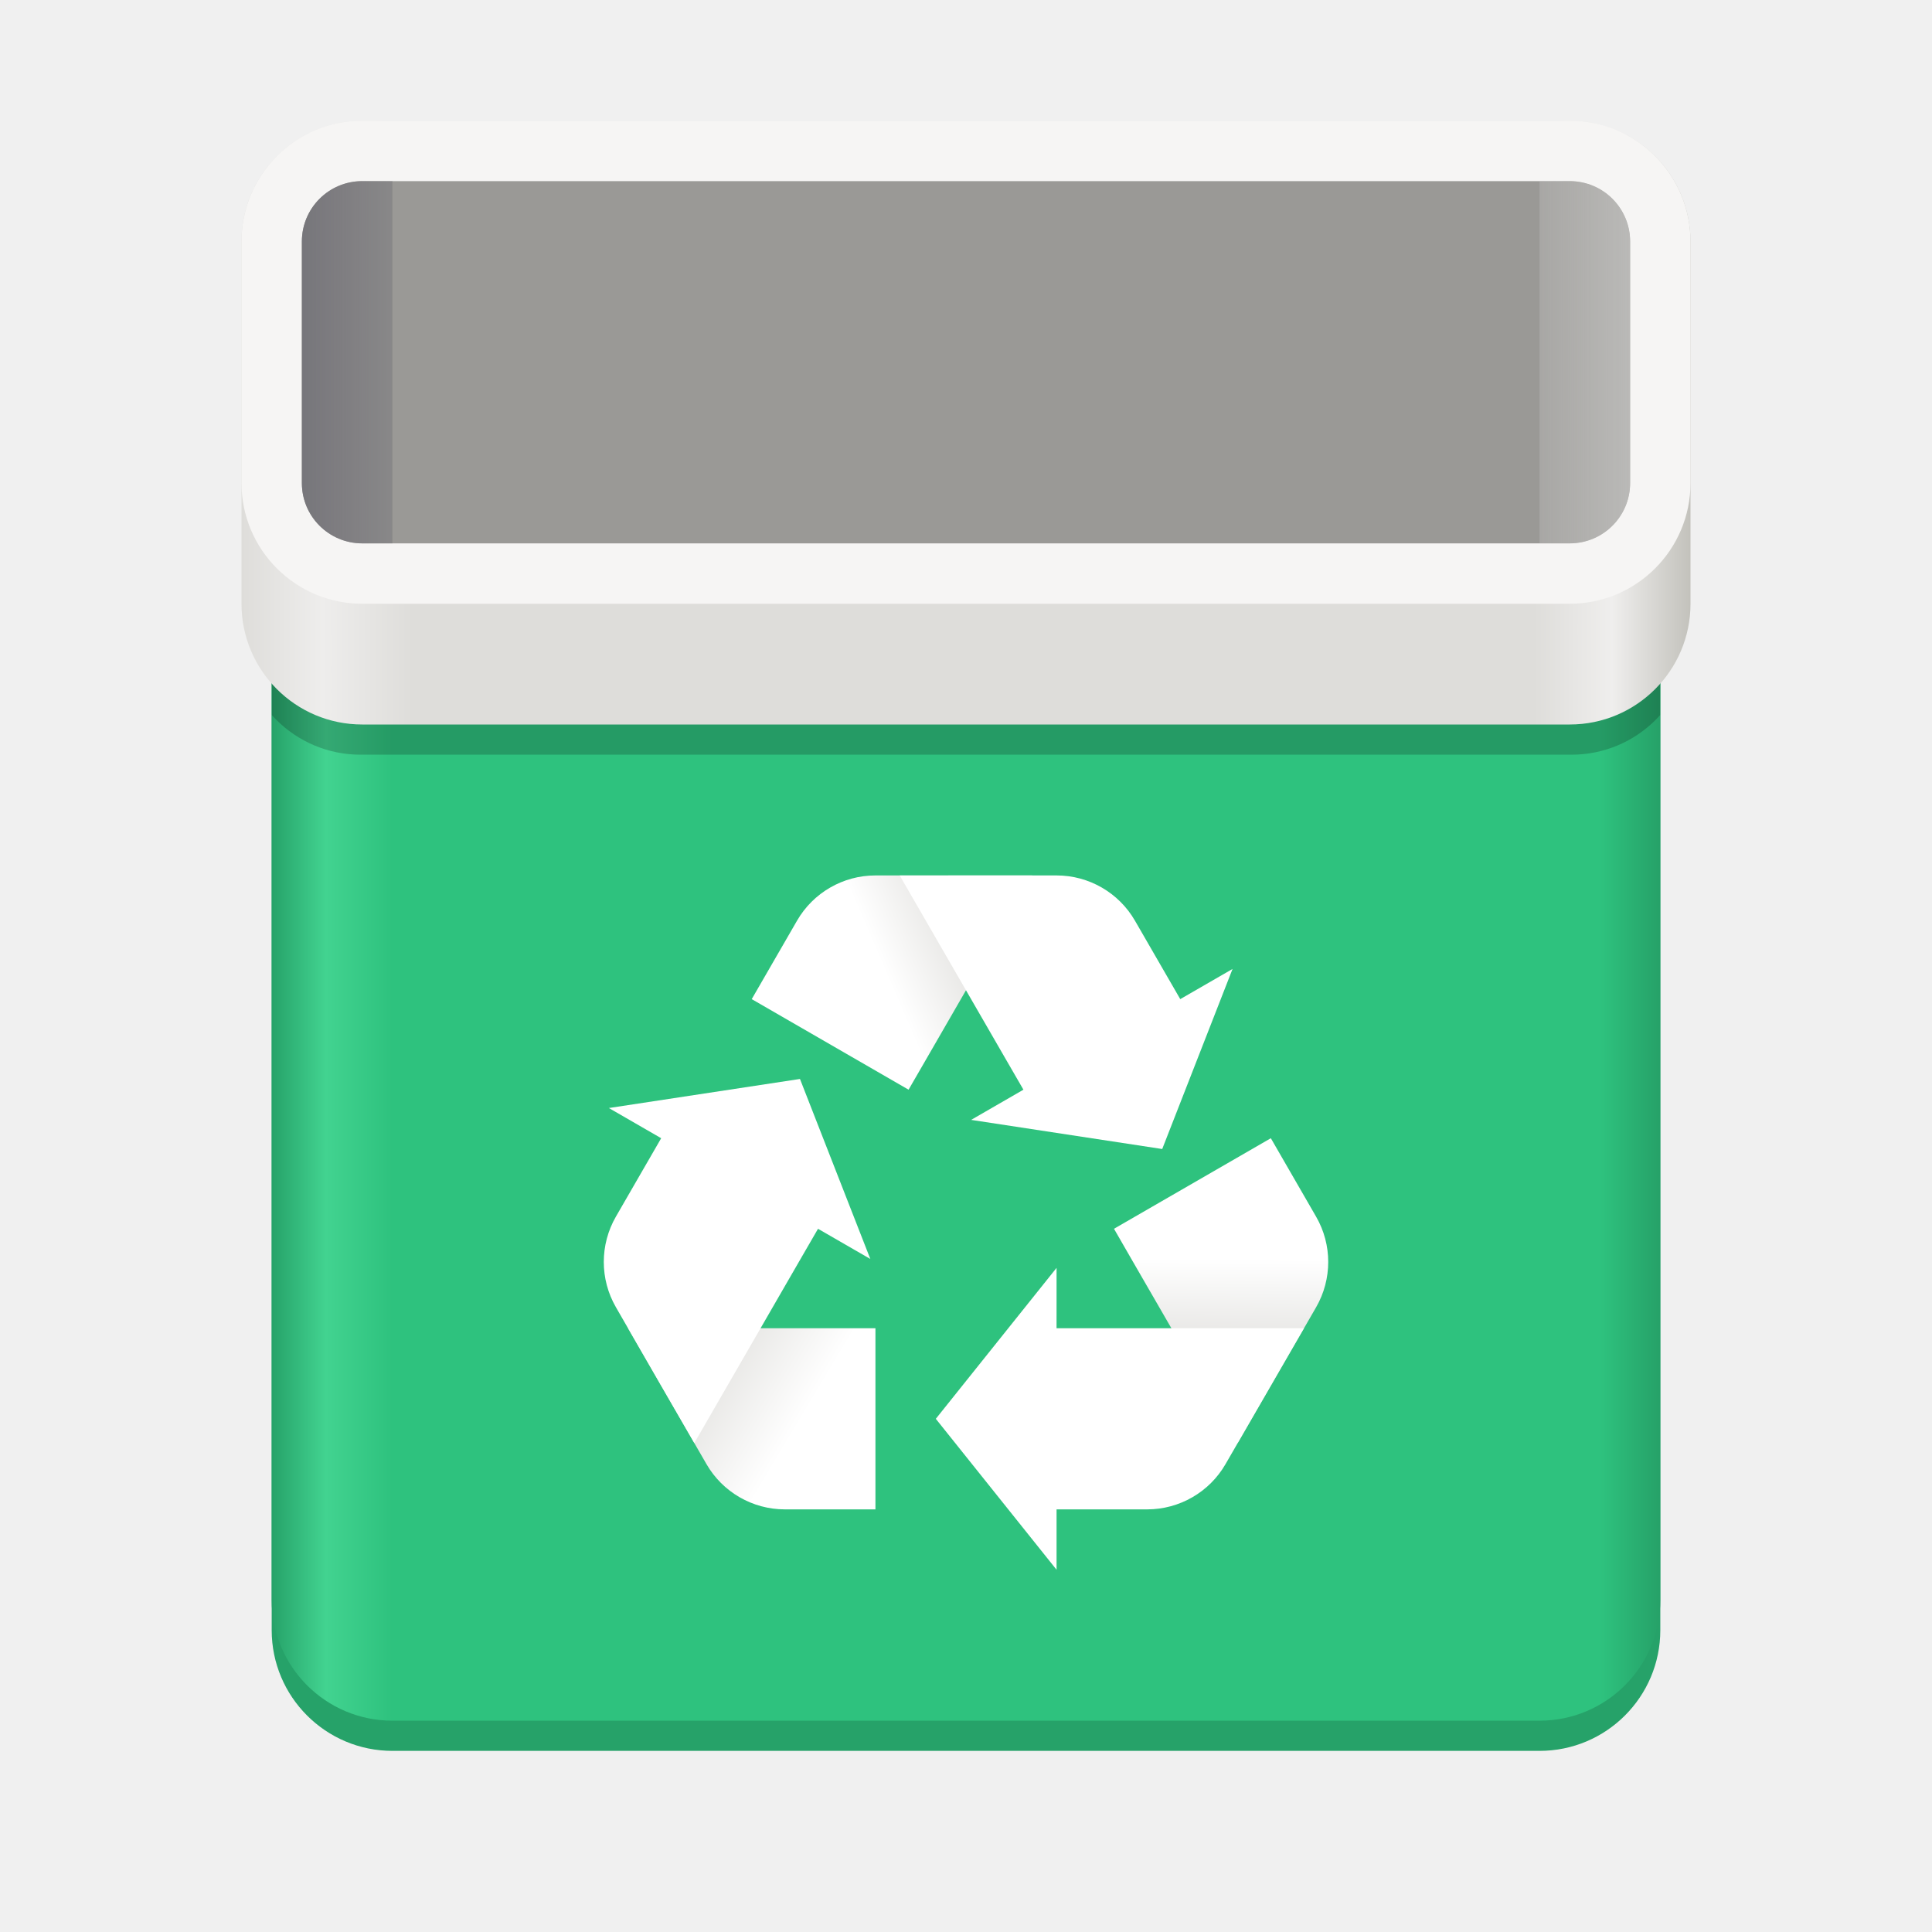
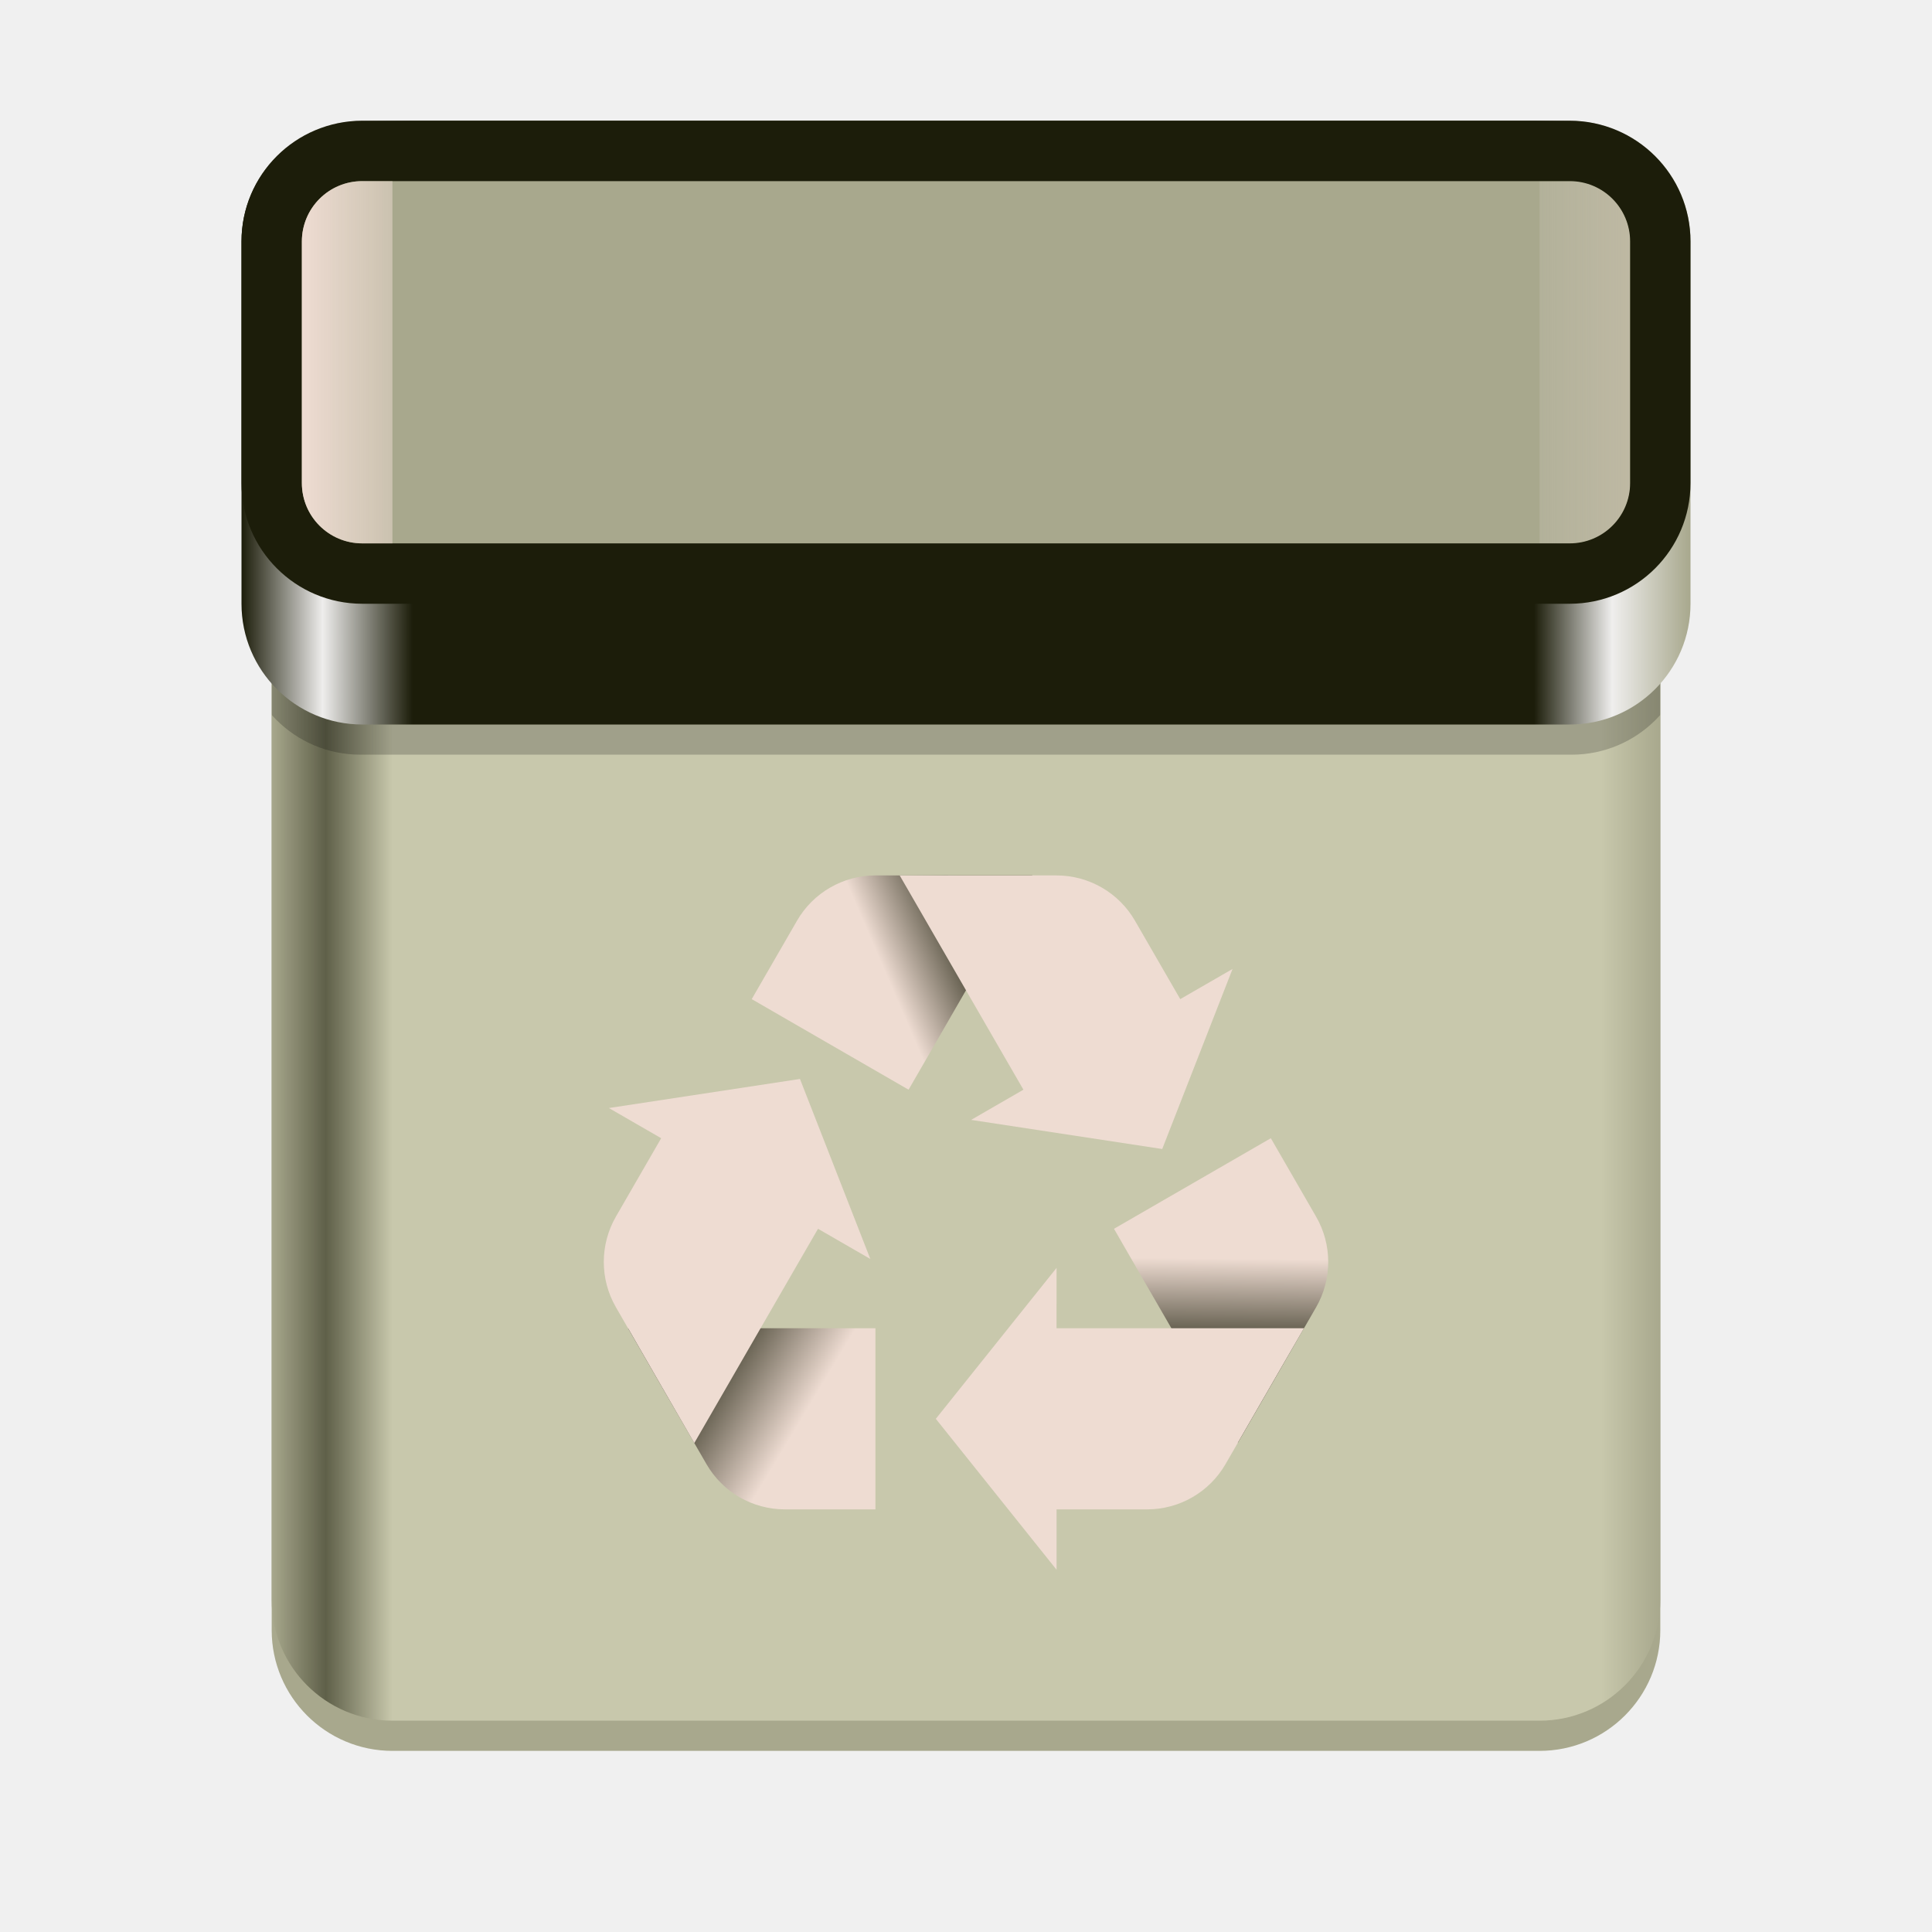
<svg xmlns="http://www.w3.org/2000/svg" xmlns:xlink="http://www.w3.org/1999/xlink" height="128px" viewBox="0 0 128 128" width="128px">
  <linearGradient id="a" gradientUnits="userSpaceOnUse" x1="18" x2="110" y1="71" y2="71">
-     <stop offset="0" stop-color="#26a269" />
-     <stop offset="0.039" stop-color="#42d390" />
-     <stop offset="0.087" stop-color="#2ec27e" />
-     <stop offset="0.957" stop-color="#2ec27e" />
-     <stop offset="1" stop-color="#26a168" />
+     <stop offset="0" stop-color="#a8a88d" />
+     <stop offset="0.039" stop-color="#5f6049" />
+     <stop offset="0.087" stop-color="#c8c8ac" />
+     <stop offset="0.957" stop-color="#c8c8ac" />
+     <stop offset="1" stop-color="#a8a88d" />
  </linearGradient>
  <clipPath id="b">
    <path d="m 18 32 h 92 v 82 h -92 z m 0 0" />
  </clipPath>
  <clipPath id="c">
    <path d="m 26.656 32 h 74.688 c 4.781 0 8.656 3.875 8.656 8.656 v 64.688 c 0 4.781 -3.875 8.656 -8.656 8.656 h -74.688 c -4.781 0 -8.656 -3.875 -8.656 -8.656 v -64.688 c 0 -4.781 3.875 -8.656 8.656 -8.656 z m 0 0" />
  </clipPath>
  <filter id="d" height="100%" width="100%" x="0%" y="0%">
    <feColorMatrix in="SourceGraphic" type="matrix" values="0 0 0 0 1 0 0 0 0 1 0 0 0 0 1 0 0 0 1 0" />
  </filter>
  <mask id="e">
    <g filter="url(#d)">
      <rect fill-opacity="0.2" height="128" width="128" />
    </g>
  </mask>
  <clipPath id="f">
    <rect height="152" width="192" />
  </clipPath>
  <linearGradient id="g" gradientTransform="matrix(1.043478 0 0 0.909091 -6.95654 -159.2727)" gradientUnits="userSpaceOnUse" x1="22" x2="114" y1="206" y2="206">
-     <stop offset="0" stop-color="#deddda" />
+     <stop offset="0" stop-color="#1c1d0a" />
    <stop offset="0.056" stop-color="#eeedec" />
-     <stop offset="0.118" stop-color="#deddda" />
-     <stop offset="0.892" stop-color="#deddda" />
+     <stop offset="0.118" stop-color="#1c1d0a" />
+     <stop offset="0.892" stop-color="#1c1d0a" />
    <stop offset="0.946" stop-color="#efeeed" />
-     <stop offset="1" stop-color="#c3c2bc" />
+     <stop offset="1" stop-color="#a8a88d" />
  </linearGradient>
  <clipPath id="h">
    <path d="m 20 12 h 6 v 24 h -6 z m 0 0" />
  </clipPath>
  <clipPath id="i">
    <path d="m 24 12 h 80 c 2.211 0 4 1.789 4 4 v 16 c 0 2.211 -1.789 4 -4 4 h -80 c -2.211 0 -4 -1.789 -4 -4 v -16 c 0 -2.211 1.789 -4 4 -4 z m 0 0" />
  </clipPath>
  <linearGradient id="j" gradientTransform="matrix(1.043478 0 0 0.873303 -46.69568 -45.01706)" gradientUnits="userSpaceOnUse" x1="63.917" x2="75.417" y1="79.03" y2="79.03">
-     <stop offset="0" stop-color="#77767b" />
-     <stop offset="1" stop-color="#77767b" stop-opacity="0" />
+     <stop offset="0" stop-color="#eedcd2" />
+     <stop offset="1" stop-color="#eedcd2" stop-opacity="0" />
  </linearGradient>
  <clipPath id="k">
    <path d="m 20 12 h 88 v 24 h -88 z m 0 0" />
  </clipPath>
  <clipPath id="l">
    <path d="m 24 12 h 80 c 2.211 0 4 1.789 4 4 v 16 c 0 2.211 -1.789 4 -4 4 h -80 c -2.211 0 -4 -1.789 -4 -4 v -16 c 0 -2.211 1.789 -4 4 -4 z m 0 0" />
  </clipPath>
  <mask id="m">
    <g filter="url(#d)">
      <rect fill-opacity="0.317" height="128" width="128" />
    </g>
  </mask>
  <linearGradient id="n" gradientTransform="matrix(-1.043478 0 0 0.873303 182.6957 -29.01706)" gradientUnits="userSpaceOnUse" x1="63.917" x2="75.417" y1="76.74" y2="76.74">
-     <stop offset="0" stop-color="#ffffff" />
+     <stop offset="0" stop-color="#eedcd2" />
    <stop offset="1" stop-color="#e8e7e8" stop-opacity="0" />
  </linearGradient>
  <clipPath id="o">
    <rect height="152" width="192" />
  </clipPath>
  <linearGradient id="p" gradientUnits="userSpaceOnUse">
-     <stop offset="0" stop-color="#deddda" />
-     <stop offset="1" stop-color="#ffffff" />
+     <stop offset="0" stop-color="#1c1d0a" />
+     <stop offset="1" stop-color="#eedcd2" />
  </linearGradient>
  <linearGradient id="q" x1="80.429" x2="80.499" xlink:href="#p" y1="90.759" y2="83.384" />
  <linearGradient id="r" x1="45.609" x2="53.124" xlink:href="#p" y1="89.5" y2="94" />
  <linearGradient id="s" x1="64.374" x2="57.932" xlink:href="#p" y1="60" y2="62.778" />
-   <path d="m 26 34 h 76 c 4.418 0 8 3.582 8 8 v 66 c 0 4.418 -3.582 8 -8 8 h -76 c -4.418 0 -8 -3.582 -8 -8 v -66 c 0 -4.418 3.582 -8 8 -8 z m 0 0" fill="#26a269" />
+   <path d="m 26 34 h 76 c 4.418 0 8 3.582 8 8 v 66 c 0 4.418 -3.582 8 -8 8 h -76 c -4.418 0 -8 -3.582 -8 -8 v -66 c 0 -4.418 3.582 -8 8 -8 z m 0 0" fill="#a8a88d" />
  <path d="m 26 30 h 76 c 4.418 0 8 3.582 8 8 v 68 c 0 4.418 -3.582 8 -8 8 h -76 c -4.418 0 -8 -3.582 -8 -8 v -68 c 0 -4.418 3.582 -8 8 -8 z m 0 0" fill="url(#a)" />
  <g clip-path="url(#b)">
    <g clip-path="url(#c)">
      <g clip-path="url(#f)" mask="url(#e)" transform="matrix(1 0 0 1 -8 -16)">
        <path d="m 31.883 26 h 80.234 c 4.355 0 7.883 3.527 7.883 7.883 v 24.234 c 0 4.355 -3.527 7.883 -7.883 7.883 h -80.234 c -4.355 0 -7.883 -3.527 -7.883 -7.883 v -24.234 c 0 -4.355 3.527 -7.883 7.883 -7.883 z m 0 0" />
      </g>
    </g>
  </g>
  <path d="m 24 8 h 80 c 4.418 0 8 3.582 8 8 v 24 c 0 4.418 -3.582 8 -8 8 h -80 c -4.418 0 -8 -3.582 -8 -8 v -24 c 0 -4.418 3.582 -8 8 -8 z m 0 0" fill="url(#g)" />
-   <path d="m 24 8 h 80 c 4.418 0 8 3.582 8 8 v 16 c 0 4.418 -3.582 8 -8 8 h -80 c -4.418 0 -8 -3.582 -8 -8 v -16 c 0 -4.418 3.582 -8 8 -8 z m 0 0" fill="#f6f5f4" />
-   <path d="m 24 12 h 80 c 2.211 0 4 1.789 4 4 v 16 c 0 2.211 -1.789 4 -4 4 h -80 c -2.211 0 -4 -1.789 -4 -4 v -16 c 0 -2.211 1.789 -4 4 -4 z m 0 0" fill="#9a9996" />
+   <path d="m 24 8 h 80 c 4.418 0 8 3.582 8 8 v 16 c 0 4.418 -3.582 8 -8 8 h -80 c -4.418 0 -8 -3.582 -8 -8 v -16 c 0 -4.418 3.582 -8 8 -8 z m 0 0" fill="#1c1d0a" />
+   <path d="m 24 12 h 80 c 2.211 0 4 1.789 4 4 v 16 c 0 2.211 -1.789 4 -4 4 h -80 c -2.211 0 -4 -1.789 -4 -4 v -16 c 0 -2.211 1.789 -4 4 -4 z m 0 0" fill="#a8a88d" />
  <g clip-path="url(#h)">
    <g clip-path="url(#i)">
      <path d="m 26 12 h -6 v 24 h 6 z m 0 0" fill="url(#j)" />
    </g>
  </g>
  <g clip-path="url(#k)">
    <g clip-path="url(#l)">
      <g clip-path="url(#o)" mask="url(#m)" transform="matrix(1 0 0 1 -8 -16)">
        <path d="m 110 28 v 24 h 6 v -24 z m 0 0" fill="url(#n)" />
      </g>
    </g>
  </g>
  <g fill-rule="evenodd">
    <path d="m 73.805 81.41 l 10.391 -6 l 3 5.199 c 1.07 1.855 1.07 4.141 0 6 l -3 5.195 l -2.195 3.801 l -6.93 -11.996 z m 0 0" fill="url(#q)" />
    <path d="m 58 88 v 12 h -6 c -2.145 0 -4.125 -1.145 -5.195 -3 l -3 -5.195 l -2.195 -3.805 z m 0 0" fill="url(#r)" />
    <path d="m 60.195 72.195 l -10.391 -6 l 3 -5.195 c 1.07 -1.855 3.051 -3 5.195 -3 h 10.391 l -6.926 12 z m 0 0" fill="url(#s)" />
-     <path d="m 64 58 l -4.391 0.004 l 6.926 11.996 l 1.27 2.195 l -3.465 2 l 12.66 1.93 l 4.66 -11.93 l -3.465 2 l -3 -5.195 c -1.07 -1.855 -3.051 -3 -5.195 -3 z m 0 0" fill="#ffffff" />
-     <path d="m 70 84 l -8 10 l 8 10 v -4 h 6 c 2.145 0 4.125 -1.145 5.195 -3 l 3 -5.195 l 2.195 -3.805 h -16.391 z m 0 0" fill="#ffffff" />
-     <path d="m 53 71.484 l -12.66 1.926 l 3.465 2 l -3 5.195 c -1.07 1.859 -1.07 4.145 0 6 l 2.996 5.199 l 2.199 3.801 l 6.926 -12 l 1.27 -2.195 l 3.465 2 z m 0 0" fill="#ffffff" />
+     <path d="m 64 58 l -4.391 0.004 l 6.926 11.996 l 1.27 2.195 l -3.465 2 l 12.66 1.93 l 4.66 -11.93 l -3.465 2 l -3 -5.195 c -1.07 -1.855 -3.051 -3 -5.195 -3 z m 0 0" fill="#eedcd2" />
+     <path d="m 70 84 l -8 10 l 8 10 v -4 h 6 c 2.145 0 4.125 -1.145 5.195 -3 l 3 -5.195 l 2.195 -3.805 h -16.391 z m 0 0" fill="#eedcd2" />
+     <path d="m 53 71.484 l -12.66 1.926 l 3.465 2 l -3 5.195 c -1.07 1.859 -1.07 4.145 0 6 l 2.996 5.199 l 2.199 3.801 l 6.926 -12 l 1.27 -2.195 l 3.465 2 z m 0 0" fill="#eedcd2" />
  </g>
</svg>
